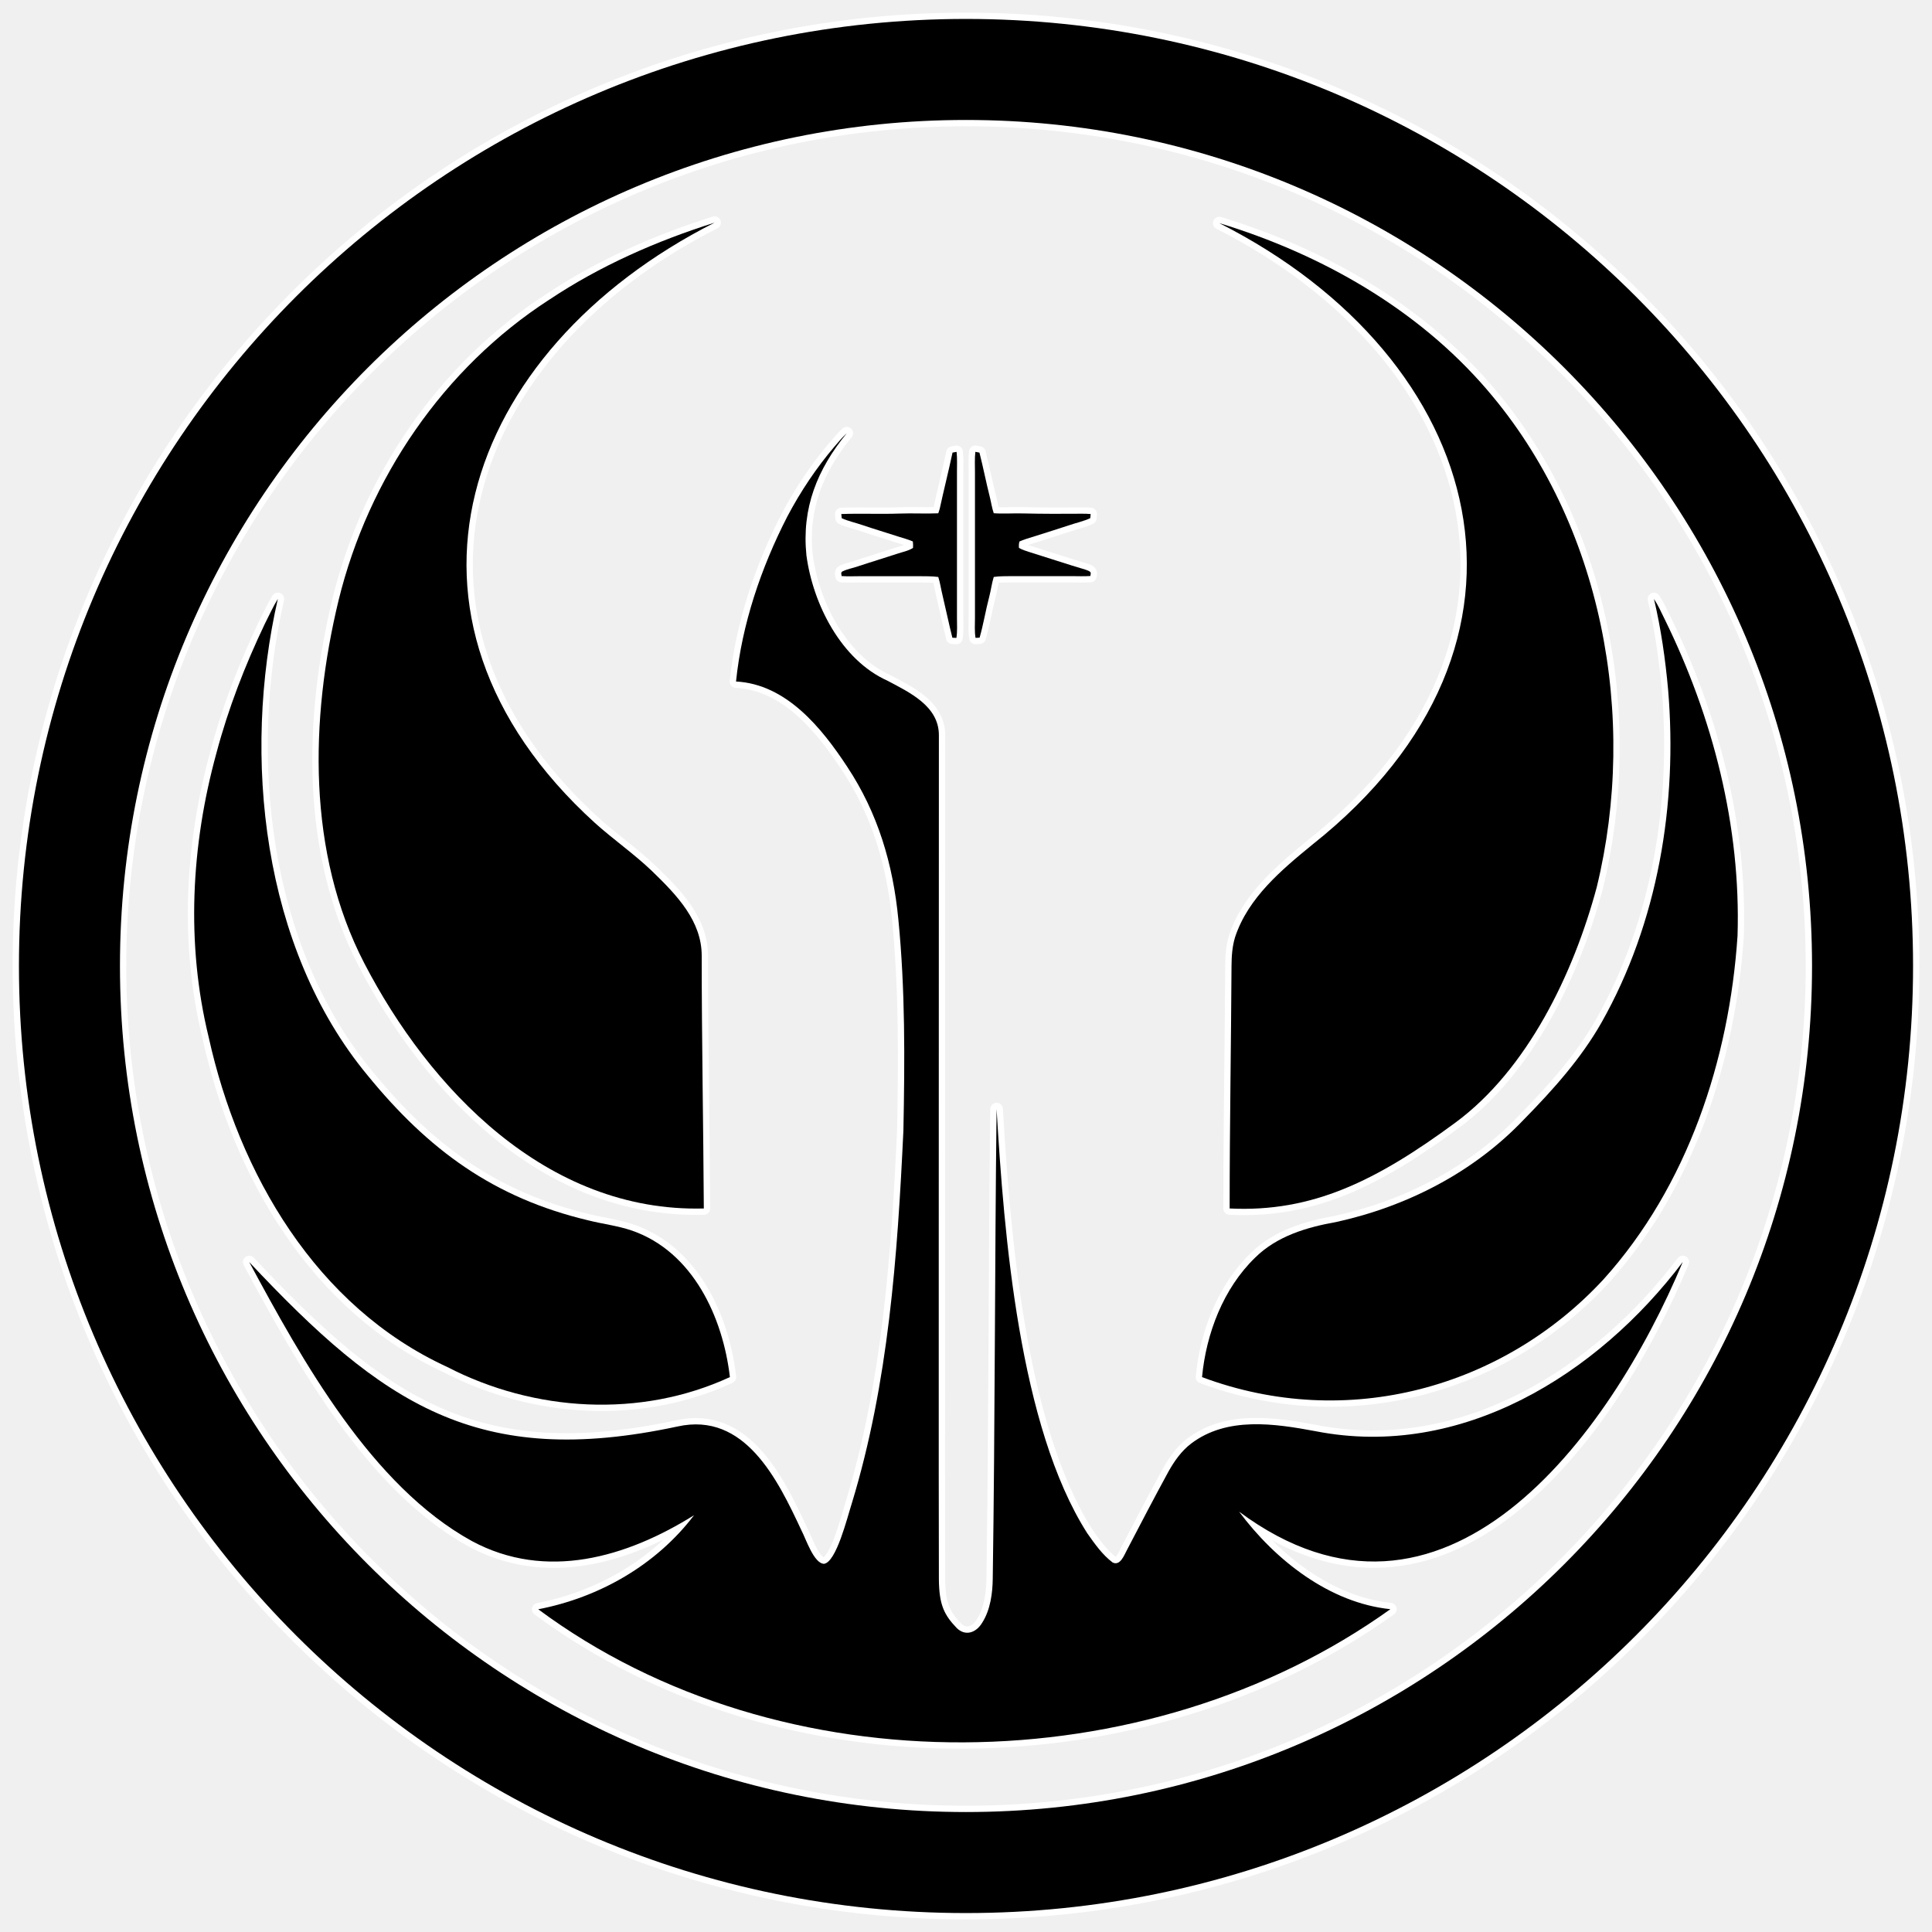
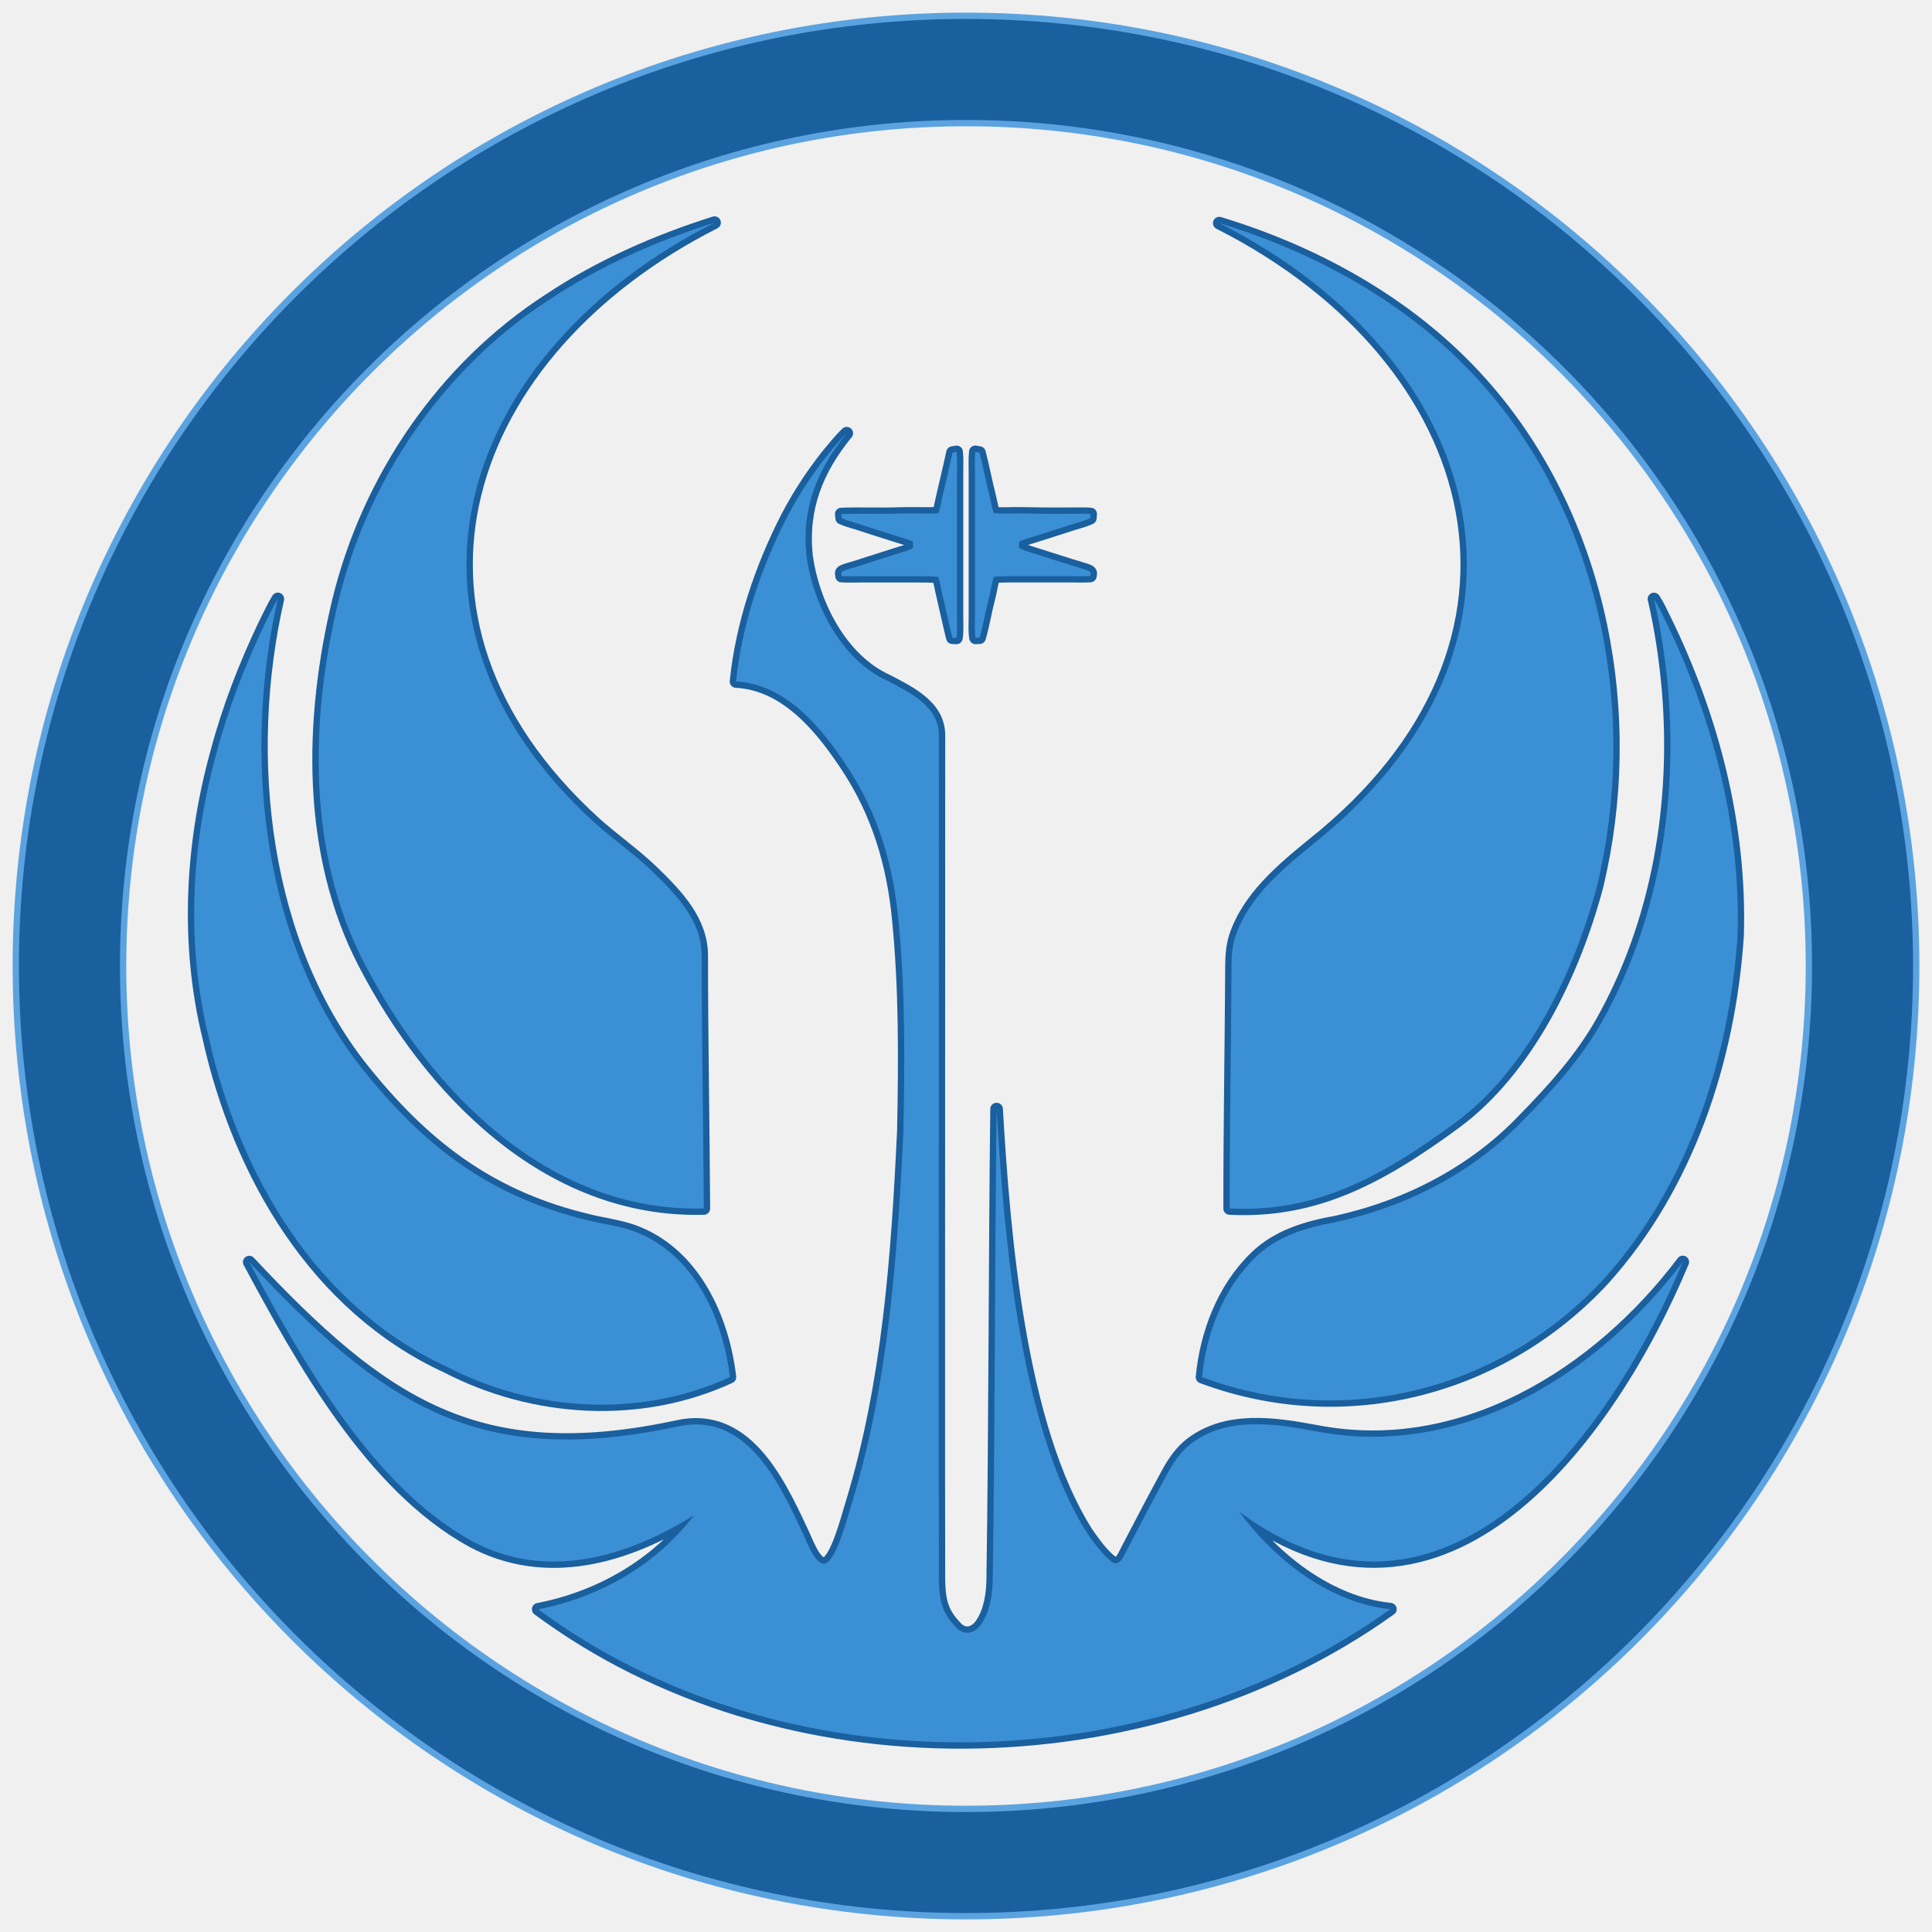
<svg xmlns="http://www.w3.org/2000/svg" width="612" height="612" viewBox="-6 -6 612 612">
-   <use href="#wings" stroke="#FFF" stroke-width="4" stroke-linejoin="round" />
-   <g id="wings">
+   <use href="#wings" stroke="#1a5f9e" stroke-width="4" stroke-linejoin="round" />
+   <g id="wings" fill="#3b8fd4">
    <path d="M258.46,135.32c1.19-1.42,2.42-2.82,3.77-4.09-9.36,11.47-14.31,23.68-12.78,38.69,2.06,15.39,10.96,33.11,25.66,39.7,7.02,3.73,16.31,8.05,16.3,17.26-.01,89.12-.1,256.2,0,267.36.07,8.11,1.65,11.3,5.67,15.49,2.77,2.69,6.14,1.43,7.99-1.61,2.74-4.2,3.34-9.74,3.4-13.89.74-49.69.63-99.25,1.22-148.9,2.34,39.81,7.21,100.64,28.71,134.34,2.35,3.33,4.79,6.83,8.05,9.28,2.37,1.17,3.6-2.2,4.52-3.93,4.34-8.32,8.67-16.64,13.17-24.88,1.86-3.32,4.1-6.51,7.15-8.84,11.37-8.64,26.38-6.38,39.53-3.92,46.04,8.98,89.25-17.9,116.23-53.62-23.23,55.59-75.89,127.07-140.54,79.09,11.42,15.36,28.7,28.92,47.92,30.89-77.25,55.36-192.97,57.13-269.93.03,19.33-3.73,37.4-14.04,49.36-29.8-21.37,13.36-46.88,20.85-70.4,8.18-31.76-17.47-53.73-57.2-70.51-88.36,42.26,45.02,72.21,65.68,135.67,52.08,21.3-4.73,31.73,16.79,39.22,32.85,1.44,2.71,3.96,10.57,7.19,10.65,3.9-.56,7.34-14.61,8.79-19.13,11.64-38.17,14.48-78.43,16.35-118.11.44-22.31.6-44.68-1.6-66.91-1.69-17.49-6.46-33.64-16.23-48.38-8.12-12.35-19.29-26.12-35.19-26.96,1.87-18.2,7.95-36.07,16.23-52.22,4.2-7.97,9.24-15.51,15.08-22.34Z" />
    <path d="M77.93,191.53c1.35-2.61,2.53-5.31,4.08-7.81-11.37,49.85-5.03,110.55,28.44,150.94,19.25,23.58,39.96,38.81,69.92,45.92,4.63,1.16,9.41,1.71,13.94,3.28,19.18,6.73,28.68,27.36,30.9,46.36-28.34,13.1-62.04,11.03-89.55-3.21-41.53-19.05-65.99-61.22-75.56-104.47-7.22-29.6-5.58-60.77,2.47-90.04,3.75-14.12,9.06-27.8,15.36-40.97Z" />
    <path d="M517.93,183.74c1.33,2,2.31,4.21,3.37,6.36,15.26,31.06,24.19,65.6,23.1,100.33-2.61,39.27-15.81,79.31-42.49,108.87-31.61,34.14-80.96,48.19-127.14,30.93,1.3-13.8,6.74-28.11,16.86-37.89,6.87-6.78,16.3-9.58,25.58-11.23,22.47-4.93,43.68-15.79,59.58-32.56,9.13-9.3,18.03-19.22,24.51-30.62,17.94-31.75,24.14-69.33,21.11-105.43-.87-9.67-2.25-19.32-4.48-28.76Z" />
-     <path d="M167.97,88.95c16.09-10.75,33.97-18.6,52.38-24.42-79.83,40.43-109.7,124.89-37.87,190.18,5.87,5.27,12.38,9.78,18.09,15.25,8.01,7.74,15.71,15.86,15.71,26.8,0,26.51.52,53.38.67,80.05-49.94,1.32-87.08-38.22-107.55-77.68-18.1-34.88-17.27-77.24-8.14-115,9.44-38.59,33.23-73.55,66.71-95.19Z" />
+     <path d="M167.97,88.95c16.09-10.75,33.97-18.60,52.38-24.42-79.83,40.43-109.7,124.89-37.87,190.18,5.87,5.27,12.38,9.78,18.09,15.25,8.01,7.74,15.71,15.86,15.71,26.8,0,26.51.52,53.38.67,80.05-49.94,1.32-87.08-38.22-107.55-77.68-18.1-34.88-17.27-77.24-8.14-115,9.44-38.59,33.23-73.55,66.71-95.19Z" />
    <path d="M465.15,117.58c36.51,42.45,47.75,103.66,34.65,157.45-7.35,27.37-21.93,57.76-44.81,74.61-24.93,18.36-45.27,28.46-71.47,27.17-.01-25.58.45-51.27.59-76.82.02-3.09.22-6.2,1.14-9.17,4.14-12.47,14.72-21.29,24.58-29.36,80.12-63.59,55.54-153.69-29.6-196.78,32.12,9.75,62.81,27.08,84.92,52.89Z" />
    <path d="M295.73,137.37c.43-.07.86-.14,1.29-.23.23,2.16.11,4.33.12,6.5v46.12c-.01,2.1.16,4.23-.18,6.31-.43-.04-.85-.06-1.28-.06-1.14-4.54-2.08-9.13-3.17-13.69-.46-1.84-.7-3.74-1.29-5.55-2.06-.29-4.15-.21-6.22-.25-6.12,0-12.25,0-18.37,0-2.01,0-4.02.11-6.03-.04-.04-.47-.32-1.11.19-1.43,1.54-.79,3.28-1.06,4.92-1.63,4.14-1.38,8.33-2.62,12.47-4,1.69-.58,3.51-.87,5.04-1.86.04-.68.03-1.36-.06-2.04-1.48-.66-3.06-1.06-4.6-1.55-3.79-1.24-7.61-2.37-11.39-3.65-2.17-.75-4.44-1.21-6.54-2.17-.04-.44-.09-.88-.13-1.32,6.16-.23,12.34.07,18.51-.15,4.07-.15,8.14.1,12.21-.08.15-.47.31-.93.45-1.41,1.29-5.96,2.8-11.87,4.06-17.82Z" />
    <path d="M302.96,137.13c.43.06.87.14,1.3.24,1.19,4.66,2.1,9.39,3.28,14.05.43,1.72.67,3.48,1.25,5.16,3.06.22,6.14-.02,9.21.06,6.25.14,12.49.15,18.74.09.91-.02,1.83.03,2.75.1-.05.43-.09.87-.12,1.31-2.2,1.01-4.58,1.51-6.85,2.29-4.51,1.49-9.04,2.89-13.57,4.32-.69.21-1.35.5-2.02.78-.19.66-.22,1.35-.15,2.04,1.05.58,2.2.97,3.35,1.32,5.9,1.83,11.77,3.8,17.7,5.56.46.16.94.32,1.37.59.49.32.28.96.18,1.42-2,.15-4.01.03-6.01.04-6.25,0-12.5,0-18.75,0-1.94.04-3.9-.03-5.83.26-.63,2.02-.87,4.14-1.41,6.18-1.14,4.32-1.84,8.75-3.07,13.05-.43,0-.86.03-1.29.07-.35-2.09-.18-4.21-.18-6.32v-46.12c0-2.17-.12-4.35.12-6.49Z" />
  </g>
-   <circle fill="none" stroke="#FFF" stroke-width="36" cx="300" cy="300" r="284" />
-   <circle fill="none" stroke="#000" stroke-width="32" cx="300" cy="300" r="284" />
+   <circle fill="none" stroke="#5ba3e0" stroke-width="36" cx="300" cy="300" r="284" />
+   <circle fill="none" stroke="#1a5f9e" stroke-width="32" cx="300" cy="300" r="284" />
</svg>
